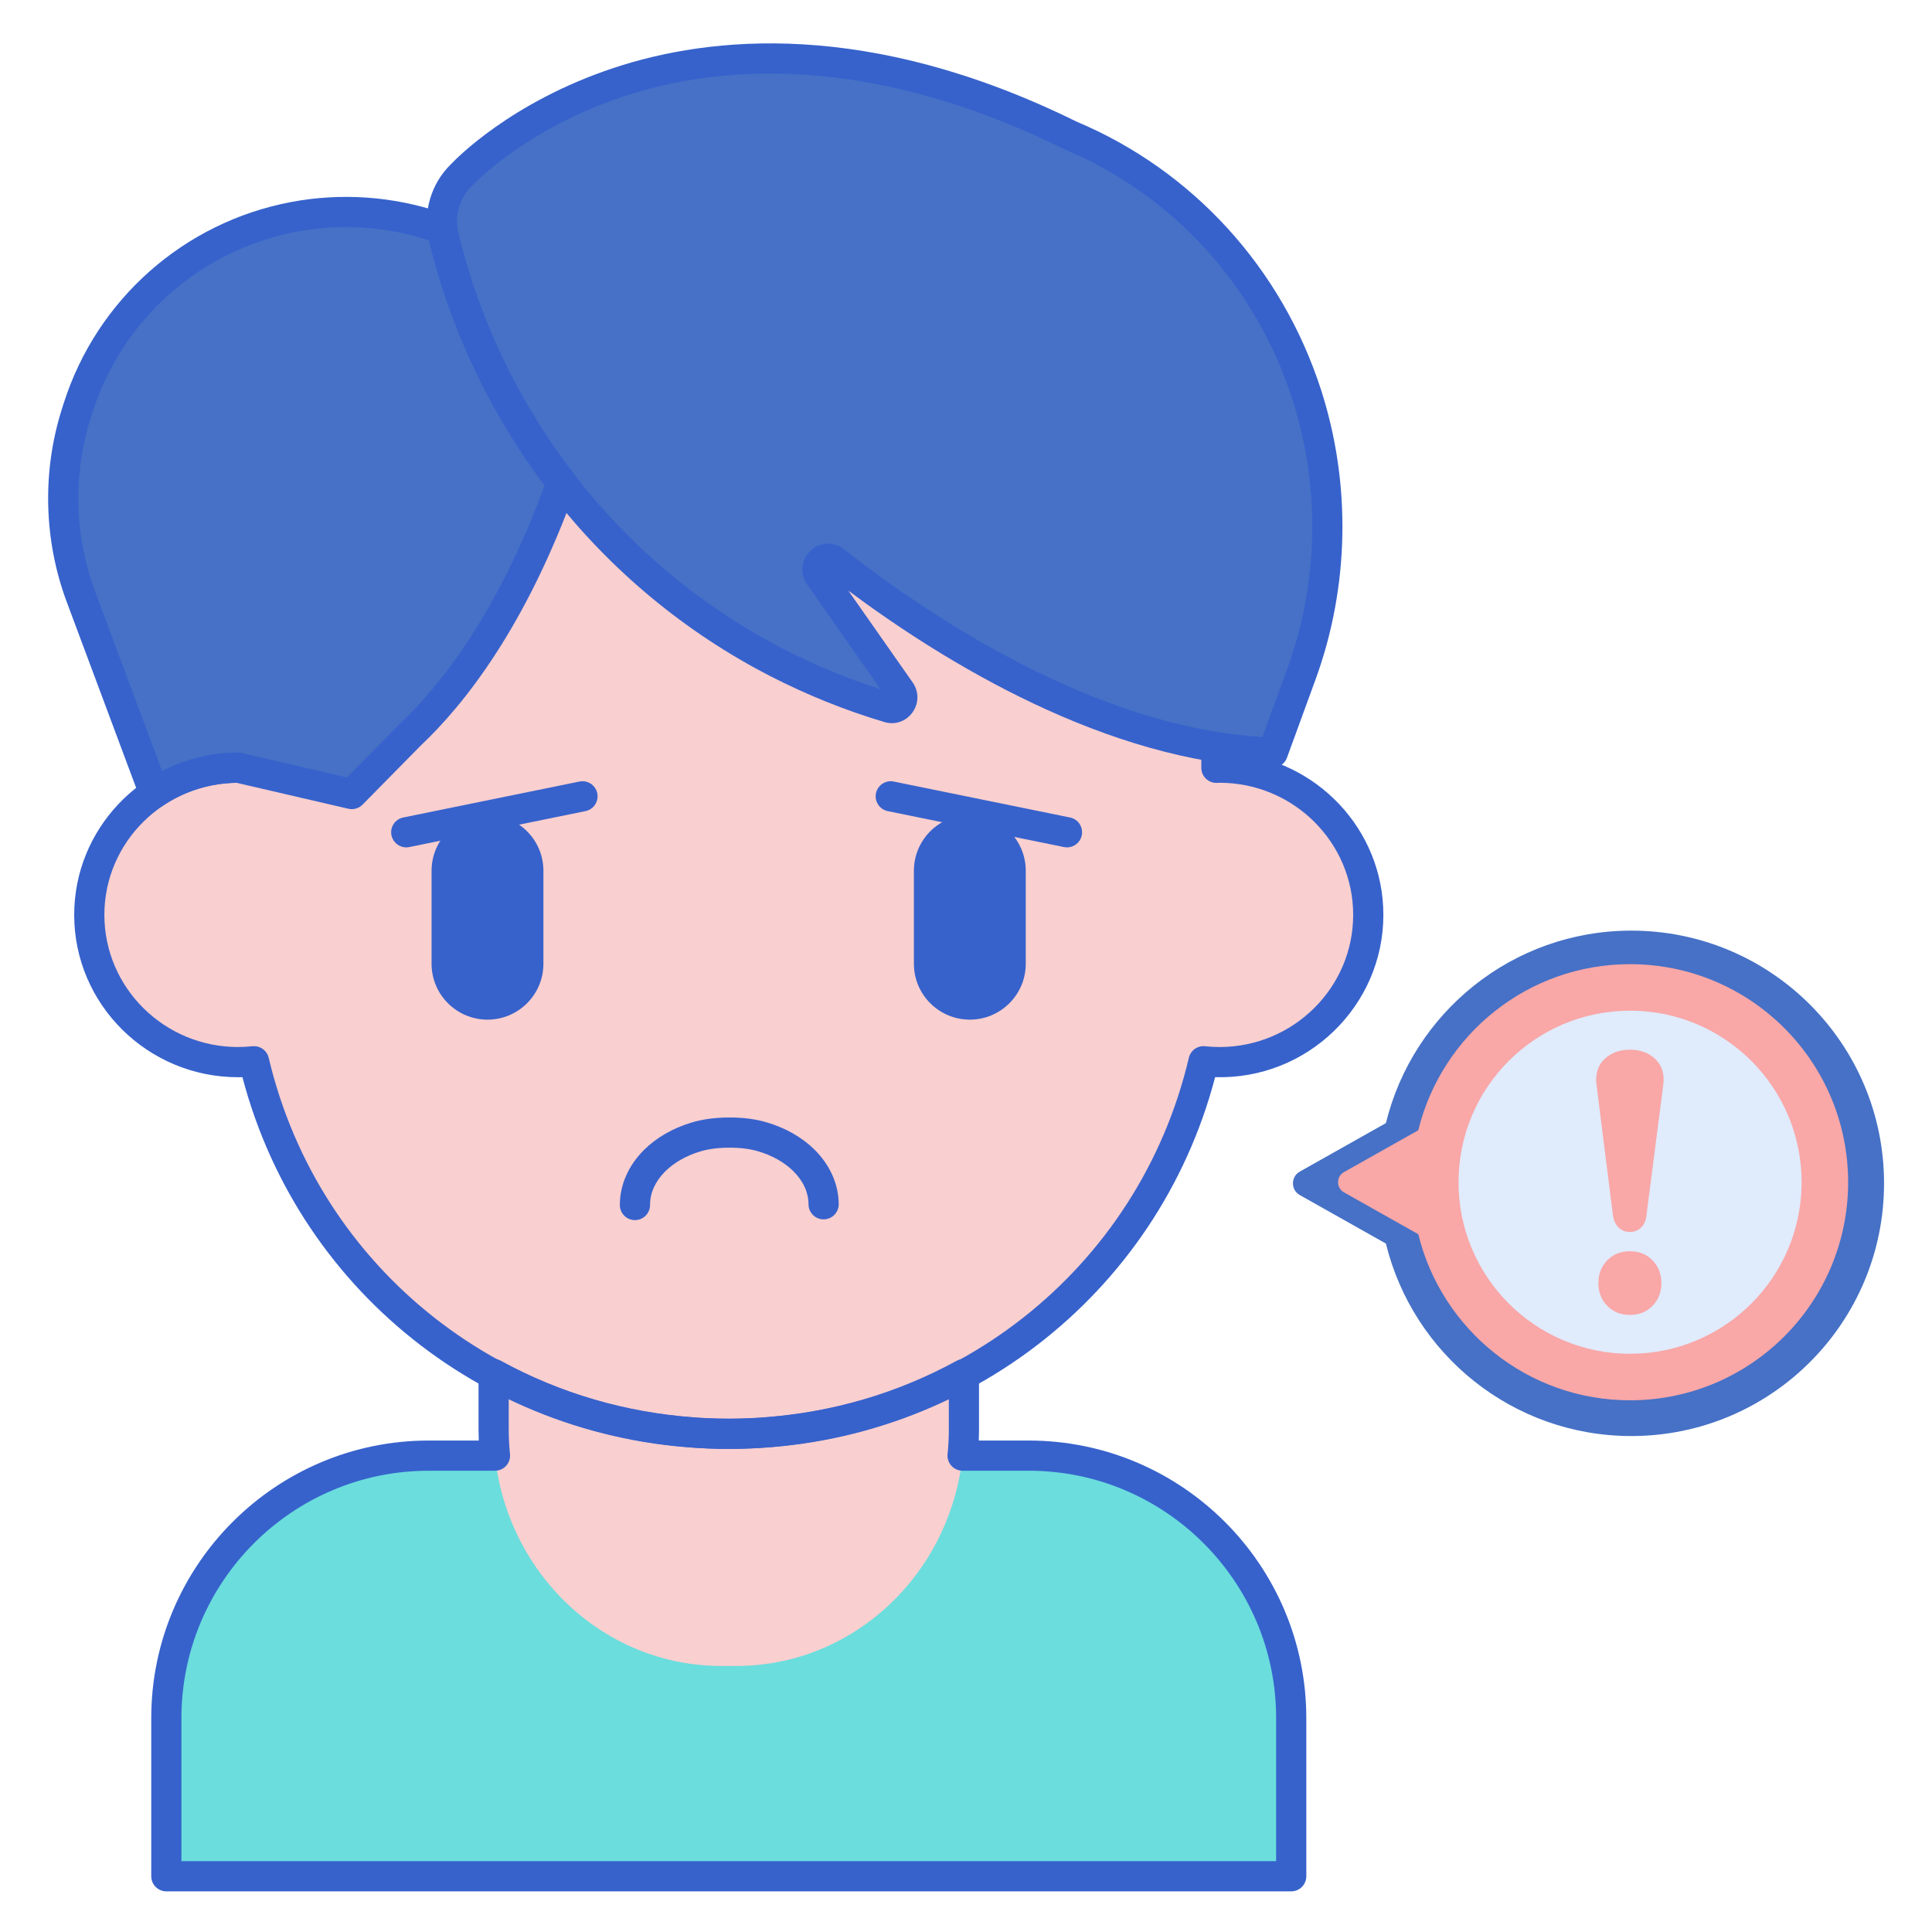
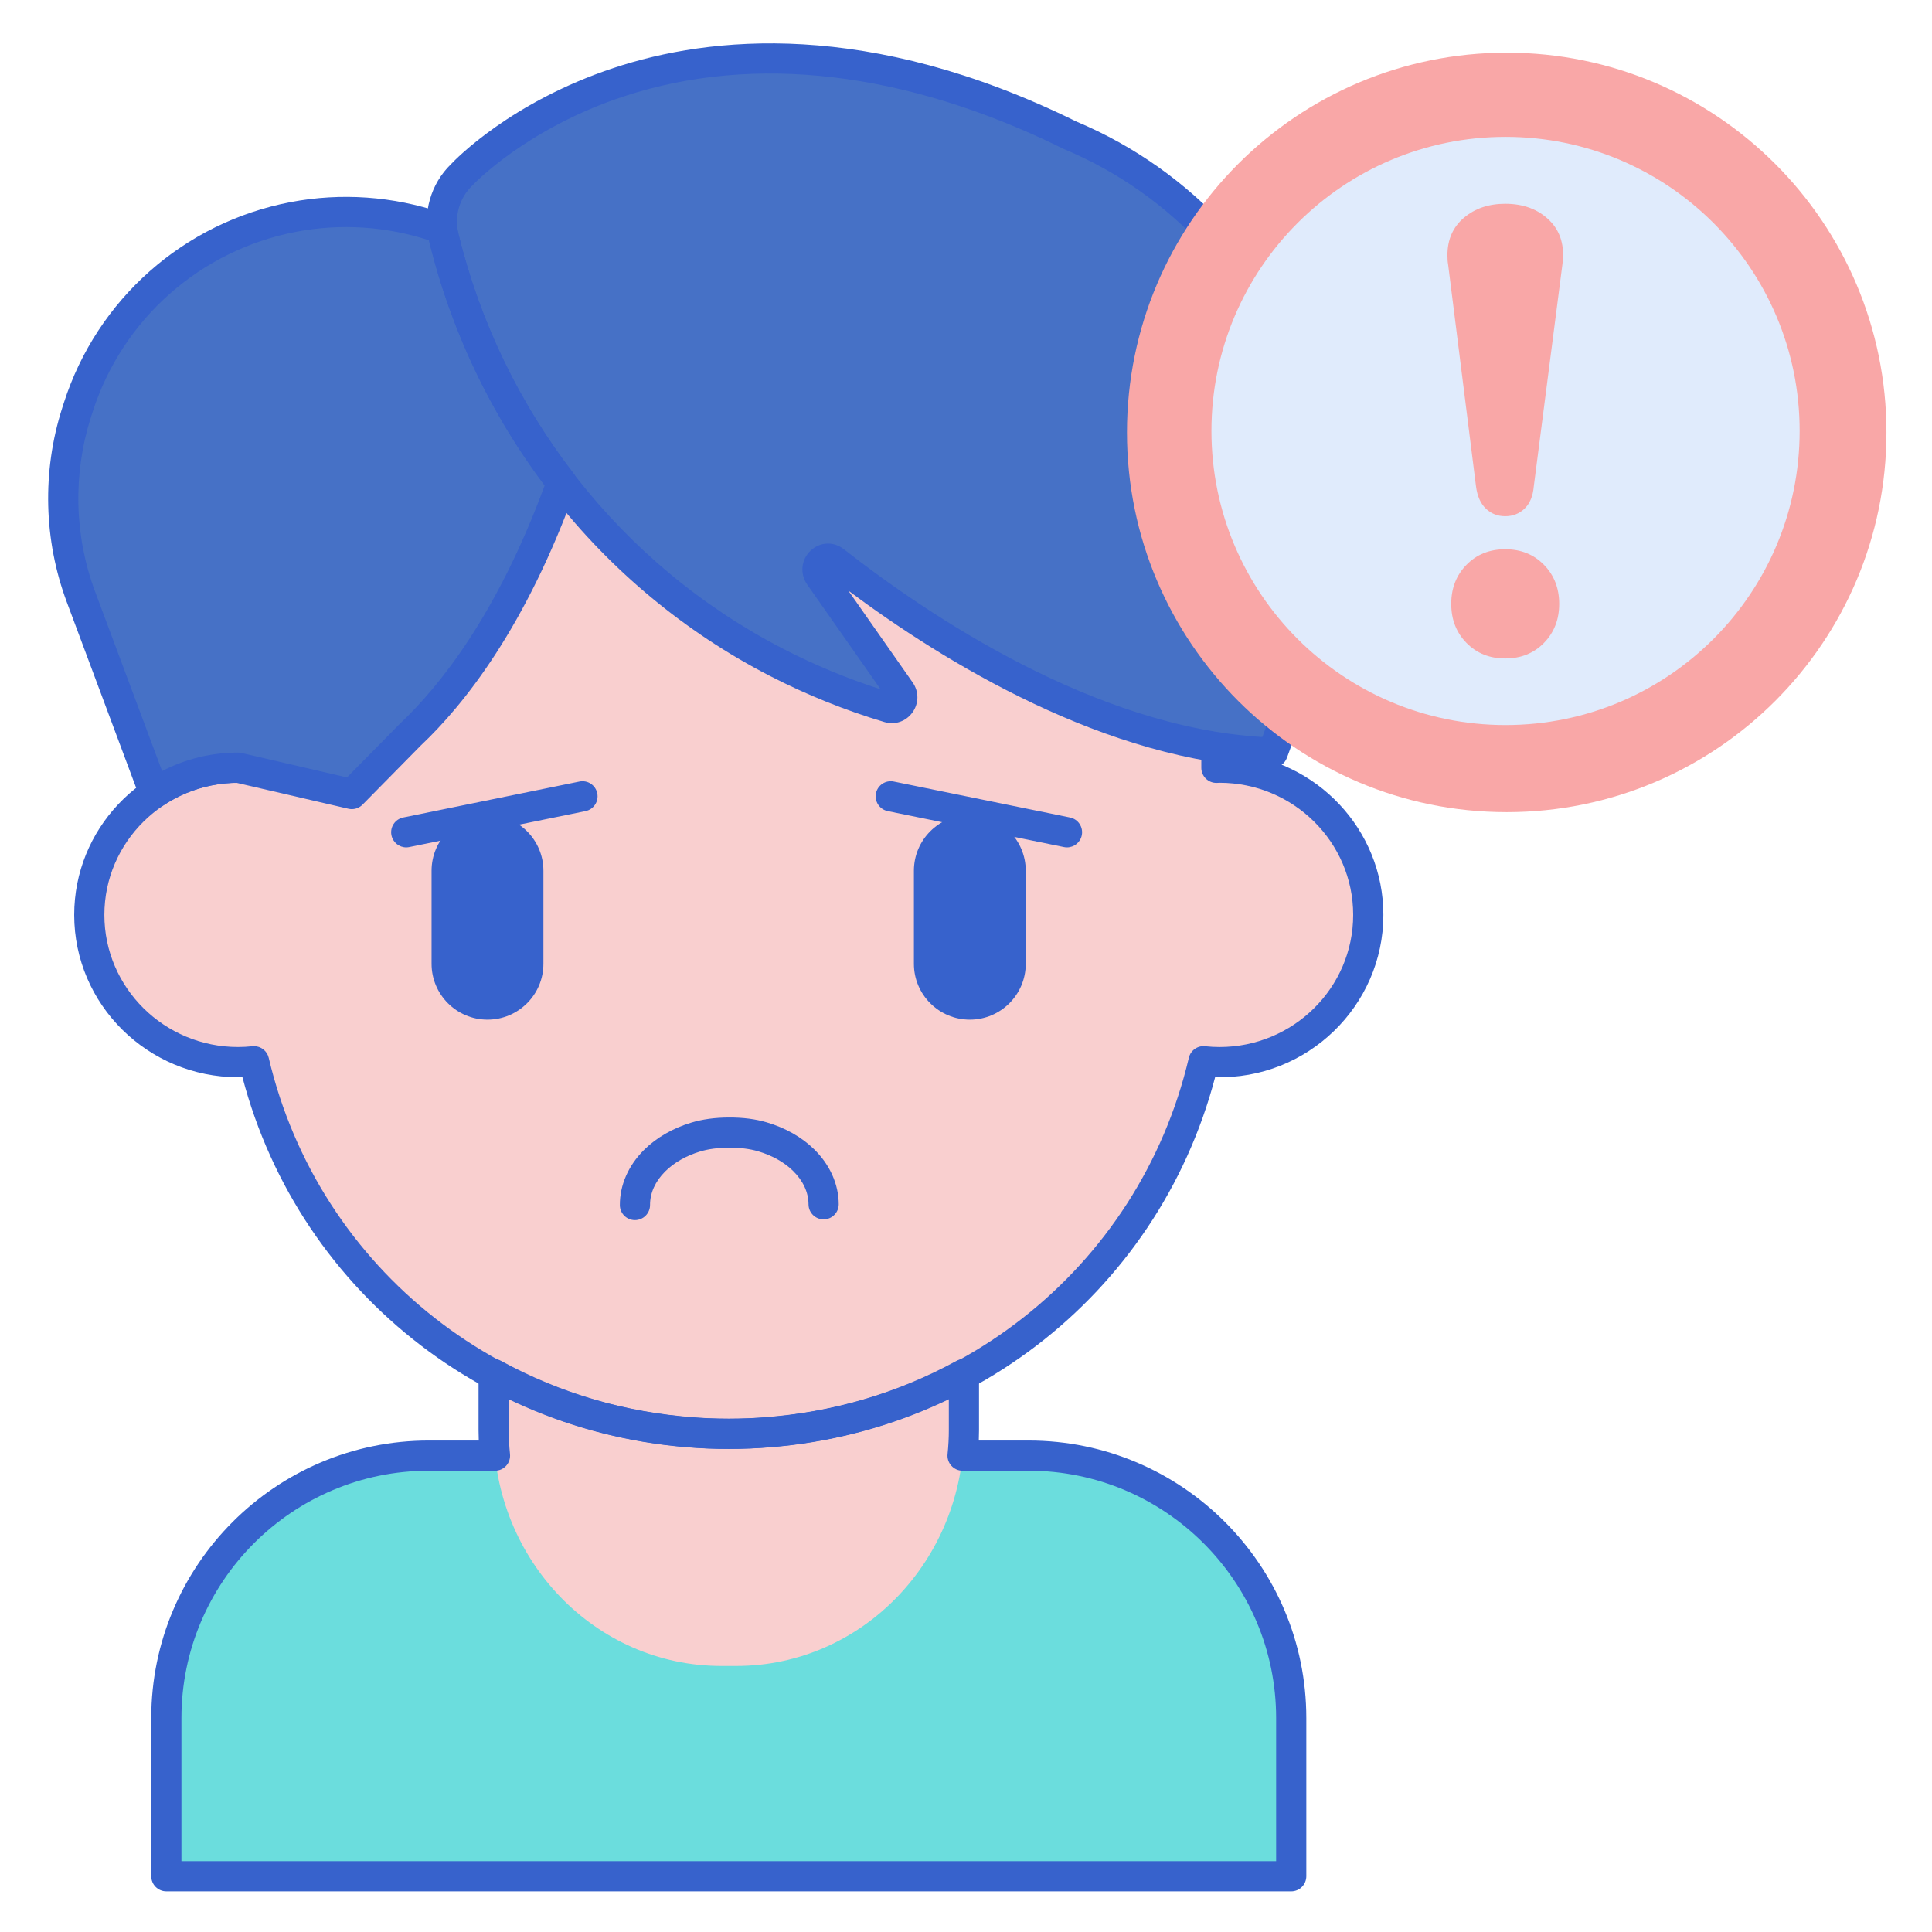
- <svg xmlns="http://www.w3.org/2000/svg" version="1.1" width="512" viewBox="0 0 256 256" height="512" enable-background="new 0 0 256 256" id="Layer_1">
+ <svg xmlns="http://www.w3.org/2000/svg" id="Layer_1" enable-background="new 0 0 256 256" height="512" viewBox="0 0 256 256" width="512" version="1.1">
  <defs id="defs49" />
-   <path id="path2-5-2" fill="#6bdddd" d="m 216.161,123.313 c -15.742,0 -28.939,10.865 -32.52,25.503 l -11.41,6.426 c -1.213,0.683 -1.213,2.429 0,3.112 l 11.41,6.426 c 3.581,14.638 16.778,25.503 32.52,25.503 18.493,0 33.485,-14.992 33.485,-33.485 0,-18.493 -14.992,-33.485 -33.485,-33.485 z" style="fill:#4671c6;fill-opacity:1;stroke-width:0.595" />
-   <g transform="translate(8.979126,-2.300808)" id="g933">
-     <path d="m 162.115,250.915 h -149.053 v -20.956 c 0,-19.208 15.571,-34.779 34.779,-34.779 h 79.495 c 19.208,0 34.779,15.571 34.779,34.779 z" fill="#6bdddd" id="path2" />
-     <path d="m 152.612,104.022 c -0.138,0 -0.271,0.018 -0.408,0.02 v -6.042 c 0,-35.316 -28.929,-63.945 -64.615,-63.945 -35.686,0 -64.615,28.629 -64.615,63.945 v 6.042 c -0.137,-0.003 -0.271,-0.02 -0.408,-0.02 -10.887,0 -19.713,8.734 -19.713,19.509 0,10.774 8.826,19.509 19.713,19.509 0.715,0 1.42,-0.042 2.115,-0.116 6.668,28.289 32.292,49.369 62.908,49.369 30.616,0 56.24,-21.08 62.908,-49.369 0.695,0.073 1.4,0.116 2.115,0.116 10.887,0 19.713,-8.734 19.713,-19.509 -0.001,-10.775 -8.826,-19.509 -19.713,-19.509 z" fill="#f9cfcf" id="path4" />
-     <path d="m 100.162,163.875 c -1.104,0.004 -2.004,-0.888 -2.008,-1.992 -0.006,-1.589 -0.713,-3.121 -2.047,-4.43 -1.175,-1.154 -2.775,-2.052 -4.626,-2.598 -1.115,-0.329 -2.377,-0.486 -3.856,-0.48 -1.48,0.006 -2.74,0.173 -3.852,0.51 -1.848,0.56 -3.44,1.472 -4.608,2.634 -1.322,1.319 -2.017,2.857 -2.01,4.446 0.004,1.104 -0.888,2.004 -1.992,2.008 -1.104,0.004 -2.004,-0.888 -2.008,-1.992 -0.01,-2.642 1.121,-5.232 3.185,-7.293 1.63,-1.627 3.799,-2.882 6.273,-3.631 1.488,-0.451 3.123,-0.674 4.997,-0.682 1.873,-0.007 3.51,0.203 5.003,0.643 2.479,0.729 4.657,1.967 6.299,3.58 2.081,2.044 3.233,4.625 3.244,7.267 0.002,1.104 -0.89,2.004 -1.994,2.008 z" fill="#3762cc" id="path6" />
-     <path d="m 55.617,137.409 c -4.086,0 -7.411,-3.319 -7.411,-7.399 v -12.333 c 0,-4.08 3.324,-7.4 7.411,-7.4 4.085,0 7.409,3.32 7.409,7.4 v 12.333 c 0.001,4.08 -3.323,7.399 -7.409,7.399 z" fill="#3762cc" id="path8" />
-     <path d="m 119.529,137.409 c -4.086,0 -7.411,-3.319 -7.411,-7.399 v -12.333 c 0,-4.08 3.324,-7.4 7.411,-7.4 4.085,0 7.409,3.32 7.409,7.4 v 12.333 c 0.001,4.08 -3.323,7.399 -7.409,7.399 z" fill="#3762cc" id="path10" />
-     <path d="m 92.364,192.099 c -0.261,0.02 -0.521,0.042 -0.783,0.06 -0.405,0.025 -0.811,0.046 -1.219,0.063 -0.92,0.041 -1.844,0.07 -2.774,0.07 -0.931,0 -1.855,-0.029 -2.775,-0.07 -0.408,-0.017 -0.814,-0.039 -1.219,-0.063 -0.261,-0.017 -0.52,-0.039 -0.78,-0.059 -9.516,-0.689 -18.461,-3.402 -26.384,-7.733 v 7.425 c 0,17.262 13.501,31.256 30.156,31.256 h 2.005 c 16.655,0 30.156,-13.994 30.156,-31.256 v -7.425 c -7.923,4.33 -16.868,7.043 -26.383,7.732 z" fill="#f9cfcf" id="path12" />
-     <path d="m 162.115,252.915 h -149.053 c -1.104,0 -2,-0.896 -2,-2 v -20.957 c 0,-20.28 16.499,-36.779 36.779,-36.779 h 6.619 c -0.02,-0.467 -0.029,-0.931 -0.029,-1.389 v -7.424 c 0,-0.706 0.373,-1.36 0.98,-1.72 0.607,-0.361 1.361,-0.373 1.979,-0.035 7.894,4.314 16.497,6.835 25.57,7.493 l 0.766,0.059 c 0.383,0.023 0.777,0.044 1.173,0.061 1.793,0.08 3.592,0.08 5.375,0 0.401,-0.017 0.795,-0.038 1.188,-0.062 l 0.745,-0.057 c 9.085,-0.658 17.687,-3.18 25.581,-7.494 0.619,-0.338 1.372,-0.326 1.979,0.035 0.607,0.361 0.979,1.014 0.979,1.72 v 7.425 c 0,0.458 -0.01,0.922 -0.029,1.389 h 6.618 c 20.28,0 36.779,16.499 36.779,36.779 v 20.956 c 0.001,1.104 -0.895,2 -1.999,2 z m -147.053,-4 h 145.053 v -18.957 c 0,-18.074 -14.705,-32.779 -32.779,-32.779 h -8.769 c -0.566,0 -1.106,-0.24 -1.485,-0.661 -0.38,-0.421 -0.563,-0.983 -0.504,-1.546 0.112,-1.074 0.169,-2.145 0.169,-3.181 v -4.146 c -7.575,3.665 -15.712,5.832 -24.238,6.449 l -0.797,0.061 c -0.427,0.026 -0.846,0.048 -1.265,0.065 -1.889,0.086 -3.822,0.086 -5.724,0 -0.413,-0.018 -0.832,-0.04 -1.25,-0.064 l -0.816,-0.063 c -8.516,-0.617 -16.652,-2.783 -24.227,-6.448 v 4.146 c 0,1.035 0.057,2.106 0.168,3.182 0.059,0.563 -0.125,1.125 -0.504,1.546 -0.379,0.42 -0.919,0.661 -1.485,0.661 h -8.769 c -18.075,0 -32.779,14.705 -32.779,32.779 v 18.956 z" fill="#3762cc" id="path14" />
-     <path d="m 87.588,194.292 c -30.546,0 -56.805,-20.17 -64.444,-49.262 -0.195,0.005 -0.388,0.008 -0.579,0.008 -11.973,0 -21.713,-9.648 -21.713,-21.508 0,-11.33 8.889,-20.642 20.122,-21.452 v -4.078 c 0,-36.362 29.883,-65.945 66.615,-65.945 36.732,0 66.614,29.583 66.614,65.945 v 4.078 c 11.232,0.81 20.122,10.122 20.122,21.452 0,12.05 -10.076,21.858 -22.292,21.5 -7.64,29.092 -33.898,49.262 -64.445,49.262 z m -62.906,-53.369 c 0.917,0 1.73,0.63 1.945,1.541 6.638,28.161 31.706,47.828 60.961,47.828 29.256,0 54.324,-19.667 60.962,-47.828 0.23,-0.981 1.155,-1.643 2.157,-1.53 0.663,0.07 1.286,0.104 1.904,0.104 9.767,0 17.713,-7.854 17.713,-17.508 0,-9.653 -7.943,-17.506 -17.707,-17.509 -0.182,0.012 -0.28,0.019 -0.38,0.02 -0.544,0.007 -1.055,-0.197 -1.437,-0.573 -0.383,-0.376 -0.599,-0.89 -0.599,-1.427 v -6.042 c 0,-34.157 -28.089,-61.945 -62.614,-61.945 -34.526,0 -62.615,27.788 -62.615,61.945 v 6.042 c 0,0.537 -0.216,1.051 -0.599,1.427 -0.382,0.376 -0.872,0.608 -1.437,0.573 -0.1,-0.001 -0.198,-0.008 -0.296,-0.015 -0.003,0 -0.007,0 -0.01,0 -9.839,0 -17.78,7.852 -17.78,17.503 0,9.654 7.946,17.508 17.713,17.508 0.618,0 1.24,-0.034 1.904,-0.104 0.074,-0.007 0.144,-0.01 0.215,-0.01 z" fill="#3762cc" id="path16" />
-     <path d="m 1.745,81.386 c -2.924,-7.829 -3.132,-16.414 -0.59,-24.376 l 0.218,-0.684 c 4.158,-13.024 15.113,-22.727 28.544,-25.282 6.34,-1.206 12.884,-0.745 18.992,1.337 l 0.713,0.243 c 0.041,0.37 0.103,0.742 0.194,1.111 2.933,11.989 8.317,23.038 15.632,32.533 -6.349,17.689 -14.117,27.773 -20.039,33.357 v 0.002 l -7.773,7.889 -15.072,-3.494 c -4.118,0 -7.939,1.253 -11.101,3.39 z" fill="#4671c6" id="path18" />
-     <path d="m 164.162,54.574 c -5.07,-15.73 -16.649,-28.23 -31.454,-34.392 l 0.001,-0.008 c -52.045,-25.619 -80.51,5.289 -80.51,5.289 -2.142,2.062 -3.136,5.197 -2.384,8.273 5.975,24.423 22.073,44.985 44.102,56.333 l 0.031,0.016 c 4.756,2.45 9.721,4.45 14.835,5.976 1.272,0.38 2.297,-1.093 1.527,-2.192 l -10.701,-15.271 c -0.933,-1.331 0.706,-2.956 1.978,-1.959 11.833,9.266 34.824,24.616 58.08,25.387 l 3.787,-10.371 c 4.354,-11.921 4.603,-24.997 0.708,-37.081 z" fill="#4671c6" id="path20" />
-     <path d="m 37.637,109.516 c -0.15,0 -0.302,-0.017 -0.452,-0.052 l -14.843,-3.441 c -3.5,0.042 -6.869,1.094 -9.758,3.046 -0.508,0.343 -1.146,0.435 -1.729,0.248 -0.584,-0.187 -1.05,-0.631 -1.264,-1.205 L -0.128,82.085 c -3.067,-8.212 -3.288,-17.333 -0.622,-25.684 l 0.219,-0.685 c 4.385,-13.735 15.909,-23.943 30.075,-26.637 6.667,-1.268 13.585,-0.781 20.011,1.409 l 0.713,0.243 c 0.734,0.25 1.257,0.902 1.343,1.673 0.033,0.301 0.083,0.589 0.149,0.858 2.845,11.63 7.984,22.325 15.274,31.786 0.416,0.54 0.528,1.255 0.298,1.896 -6.619,18.441 -14.828,28.742 -20.549,34.136 l -7.72,7.839 c -0.382,0.387 -0.897,0.597 -1.426,0.597 z m -15.072,-7.495 c 0.152,0 0.304,0.018 0.452,0.052 l 13.98,3.242 6.987,-7.092 c 5.351,-5.047 12.931,-14.559 19.211,-31.612 -7.279,-9.688 -12.431,-20.582 -15.323,-32.4 -0.006,-0.024 -0.012,-0.049 -0.018,-0.073 -5.654,-1.852 -11.718,-2.242 -17.565,-1.129 -12.722,2.42 -23.072,11.587 -27.01,23.925 l -0.219,0.685 c -2.394,7.499 -2.195,15.691 0.559,23.067 L 12.501,104.471 c 3.094,-1.609 6.528,-2.45 10.064,-2.45 z" fill="#3762cc" id="path22" />
-     <path d="m 159.668,104.026 c -0.021,0 -0.044,0 -0.066,-0.001 -21.966,-0.728 -43.603,-14.088 -56.174,-23.463 l 8.521,12.159 c 0.854,1.218 0.843,2.784 -0.027,3.989 -0.856,1.188 -2.314,1.684 -3.709,1.268 -5.218,-1.557 -10.325,-3.614 -15.179,-6.115 -22.593,-11.638 -39.042,-32.646 -45.16,-57.652 -0.895,-3.657 0.216,-7.54 2.899,-10.15 0.688,-0.731 7.984,-8.247 21.535,-12.748 12.783,-4.247 33.793,-6.467 61.285,7.066 0.018,0.008 0.034,0.017 0.051,0.026 15.41,6.472 27.223,19.422 32.423,35.555 4.016,12.458 3.755,26.089 -0.732,38.38 l -3.787,10.371 c -0.291,0.792 -1.043,1.315 -1.88,1.315 z m -58.936,-29.7 c 0.727,0 1.458,0.245 2.089,0.738 11.25,8.809 33.216,23.569 55.472,24.896 l 3.283,-8.991 c 4.184,-11.459 4.427,-24.166 0.684,-35.782 -4.859,-15.076 -15.91,-27.162 -30.319,-33.16 -0.095,-0.039 -0.185,-0.085 -0.271,-0.137 -20.655,-10.129 -40.669,-12.499 -57.891,-6.851 -13.048,4.279 -20.041,11.706 -20.11,11.781 -0.026,0.028 -0.055,0.058 -0.082,0.084 -1.689,1.625 -2.389,4.061 -1.828,6.356 5.842,23.88 21.542,43.938 43.076,55.031 4.146,2.136 8.461,3.925 12.868,5.341 l -9.731,-13.886 c -0.988,-1.41 -0.8,-3.292 0.448,-4.475 0.661,-0.627 1.484,-0.945 2.312,-0.945 z" fill="#3762cc" id="path24" />
-     <g transform="matrix(0.5136958,0,0,0.5136958,65.91043,123.0905)" id="g987">
-       <path id="path2-9" fill="#f9a7a7" d="m 274.682,13.562 c -26.444,0 -48.614,18.252 -54.629,42.842 l -19.167,10.794 c -2.037,1.147 -2.037,4.081 0,5.228 l 19.167,10.794 c 6.015,24.59 28.185,42.842 54.629,42.842 31.066,0 56.25,-25.184 56.25,-56.25 0,-31.066 -25.184,-56.25 -56.25,-56.25 z" style="stroke-width:1" />
-       <circle r="44.25" id="circle16-1" fill="#e0ebfc" cy="69.812" cx="274.682" style="stroke-width:1" />
-       <g id="g20" transform="translate(105.6667,-64.43833)">
-         <path id="path18-2" fill="#f9a7a7" d="m 166.051,145.931 c -0.797,-0.765 -1.29,-1.878 -1.48,-3.344 l -4.204,-33.442 c -0.064,-0.318 -0.096,-0.765 -0.096,-1.338 0,-2.356 0.827,-4.235 2.484,-5.637 1.655,-1.4 3.727,-2.102 6.211,-2.102 2.737,0 4.951,0.829 6.641,2.484 1.687,1.657 2.341,3.886 1.958,6.688 l -4.3,33.347 c -0.128,1.466 -0.589,2.58 -1.385,3.344 -0.798,0.764 -1.768,1.146 -2.914,1.146 -1.147,0.001 -2.119,-0.381 -2.915,-1.146 z m -2.914,20.209 c -1.528,-1.56 -2.293,-3.519 -2.293,-5.876 0,-2.356 0.765,-4.314 2.293,-5.876 1.529,-1.561 3.472,-2.341 5.829,-2.341 2.355,0 4.299,0.781 5.828,2.341 1.528,1.562 2.293,3.52 2.293,5.876 0,2.357 -0.765,4.316 -2.293,5.876 -1.529,1.562 -3.473,2.341 -5.828,2.341 -2.357,0 -4.299,-0.78 -5.829,-2.341 z" />
+   <g id="g933" transform="translate(8.979126,-2.300808)">
+     <path id="path2" fill="#6bdddd" d="m 162.115,250.915 h -149.053 v -20.956 c 0,-19.208 15.571,-34.779 34.779,-34.779 h 79.495 c 19.208,0 34.779,15.571 34.779,34.779 z" />
+     <path id="path4" fill="#f9cfcf" d="m 152.612,104.022 c -0.138,0 -0.271,0.018 -0.408,0.02 v -6.042 c 0,-35.316 -28.929,-63.945 -64.615,-63.945 -35.686,0 -64.615,28.629 -64.615,63.945 v 6.042 c -0.137,-0.003 -0.271,-0.02 -0.408,-0.02 -10.887,0 -19.713,8.734 -19.713,19.509 0,10.774 8.826,19.509 19.713,19.509 0.715,0 1.42,-0.042 2.115,-0.116 6.668,28.289 32.292,49.369 62.908,49.369 30.616,0 56.24,-21.08 62.908,-49.369 0.695,0.073 1.4,0.116 2.115,0.116 10.887,0 19.713,-8.734 19.713,-19.509 -0.001,-10.775 -8.826,-19.509 -19.713,-19.509 z" />
+     <path id="path6" fill="#3762cc" d="m 100.162,163.875 c -1.104,0.004 -2.004,-0.888 -2.008,-1.992 -0.006,-1.589 -0.713,-3.121 -2.047,-4.43 -1.175,-1.154 -2.775,-2.052 -4.626,-2.598 -1.115,-0.329 -2.377,-0.486 -3.856,-0.48 -1.48,0.006 -2.74,0.173 -3.852,0.51 -1.848,0.56 -3.44,1.472 -4.608,2.634 -1.322,1.319 -2.017,2.857 -2.01,4.446 0.004,1.104 -0.888,2.004 -1.992,2.008 -1.104,0.004 -2.004,-0.888 -2.008,-1.992 -0.01,-2.642 1.121,-5.232 3.185,-7.293 1.63,-1.627 3.799,-2.882 6.273,-3.631 1.488,-0.451 3.123,-0.674 4.997,-0.682 1.873,-0.007 3.51,0.203 5.003,0.643 2.479,0.729 4.657,1.967 6.299,3.58 2.081,2.044 3.233,4.625 3.244,7.267 0.002,1.104 -0.89,2.004 -1.994,2.008 z" />
+     <path id="path8" fill="#3762cc" d="m 55.617,137.409 c -4.086,0 -7.411,-3.319 -7.411,-7.399 v -12.333 c 0,-4.08 3.324,-7.4 7.411,-7.4 4.085,0 7.409,3.32 7.409,7.4 v 12.333 c 0.001,4.08 -3.323,7.399 -7.409,7.399 z" />
+     <path id="path10" fill="#3762cc" d="m 119.529,137.409 c -4.086,0 -7.411,-3.319 -7.411,-7.399 v -12.333 c 0,-4.08 3.324,-7.4 7.411,-7.4 4.085,0 7.409,3.32 7.409,7.4 v 12.333 c 0.001,4.08 -3.323,7.399 -7.409,7.399 z" />
+     <path id="path12" fill="#f9cfcf" d="m 92.364,192.099 c -0.261,0.02 -0.521,0.042 -0.783,0.06 -0.405,0.025 -0.811,0.046 -1.219,0.063 -0.92,0.041 -1.844,0.07 -2.774,0.07 -0.931,0 -1.855,-0.029 -2.775,-0.07 -0.408,-0.017 -0.814,-0.039 -1.219,-0.063 -0.261,-0.017 -0.52,-0.039 -0.78,-0.059 -9.516,-0.689 -18.461,-3.402 -26.384,-7.733 v 7.425 c 0,17.262 13.501,31.256 30.156,31.256 h 2.005 c 16.655,0 30.156,-13.994 30.156,-31.256 v -7.425 c -7.923,4.33 -16.868,7.043 -26.383,7.732 z" />
+     <path id="path14" fill="#3762cc" d="m 162.115,252.915 h -149.053 c -1.104,0 -2,-0.896 -2,-2 v -20.957 c 0,-20.28 16.499,-36.779 36.779,-36.779 h 6.619 c -0.02,-0.467 -0.029,-0.931 -0.029,-1.389 v -7.424 c 0,-0.706 0.373,-1.36 0.98,-1.72 0.607,-0.361 1.361,-0.373 1.979,-0.035 7.894,4.314 16.497,6.835 25.57,7.493 l 0.766,0.059 c 0.383,0.023 0.777,0.044 1.173,0.061 1.793,0.08 3.592,0.08 5.375,0 0.401,-0.017 0.795,-0.038 1.188,-0.062 l 0.745,-0.057 c 9.085,-0.658 17.687,-3.18 25.581,-7.494 0.619,-0.338 1.372,-0.326 1.979,0.035 0.607,0.361 0.979,1.014 0.979,1.72 v 7.425 c 0,0.458 -0.01,0.922 -0.029,1.389 h 6.618 c 20.28,0 36.779,16.499 36.779,36.779 v 20.956 c 0.001,1.104 -0.895,2 -1.999,2 z m -147.053,-4 h 145.053 v -18.957 c 0,-18.074 -14.705,-32.779 -32.779,-32.779 h -8.769 c -0.566,0 -1.106,-0.24 -1.485,-0.661 -0.38,-0.421 -0.563,-0.983 -0.504,-1.546 0.112,-1.074 0.169,-2.145 0.169,-3.181 v -4.146 c -7.575,3.665 -15.712,5.832 -24.238,6.449 l -0.797,0.061 c -0.427,0.026 -0.846,0.048 -1.265,0.065 -1.889,0.086 -3.822,0.086 -5.724,0 -0.413,-0.018 -0.832,-0.04 -1.25,-0.064 l -0.816,-0.063 c -8.516,-0.617 -16.652,-2.783 -24.227,-6.448 v 4.146 c 0,1.035 0.057,2.106 0.168,3.182 0.059,0.563 -0.125,1.125 -0.504,1.546 -0.379,0.42 -0.919,0.661 -1.485,0.661 h -8.769 c -18.075,0 -32.779,14.705 -32.779,32.779 v 18.956 z" />
+     <path id="path16" fill="#3762cc" d="m 87.588,194.292 c -30.546,0 -56.805,-20.17 -64.444,-49.262 -0.195,0.005 -0.388,0.008 -0.579,0.008 -11.973,0 -21.713,-9.648 -21.713,-21.508 0,-11.33 8.889,-20.642 20.122,-21.452 v -4.078 c 0,-36.362 29.883,-65.945 66.615,-65.945 36.732,0 66.614,29.583 66.614,65.945 v 4.078 c 11.232,0.81 20.122,10.122 20.122,21.452 0,12.05 -10.076,21.858 -22.292,21.5 -7.64,29.092 -33.898,49.262 -64.445,49.262 z m -62.906,-53.369 c 0.917,0 1.73,0.63 1.945,1.541 6.638,28.161 31.706,47.828 60.961,47.828 29.256,0 54.324,-19.667 60.962,-47.828 0.23,-0.981 1.155,-1.643 2.157,-1.53 0.663,0.07 1.286,0.104 1.904,0.104 9.767,0 17.713,-7.854 17.713,-17.508 0,-9.653 -7.943,-17.506 -17.707,-17.509 -0.182,0.012 -0.28,0.019 -0.38,0.02 -0.544,0.007 -1.055,-0.197 -1.437,-0.573 -0.383,-0.376 -0.599,-0.89 -0.599,-1.427 v -6.042 c 0,-34.157 -28.089,-61.945 -62.614,-61.945 -34.526,0 -62.615,27.788 -62.615,61.945 v 6.042 c 0,0.537 -0.216,1.051 -0.599,1.427 -0.382,0.376 -0.872,0.608 -1.437,0.573 -0.1,-0.001 -0.198,-0.008 -0.296,-0.015 -0.003,0 -0.007,0 -0.01,0 -9.839,0 -17.78,7.852 -17.78,17.503 0,9.654 7.946,17.508 17.713,17.508 0.618,0 1.24,-0.034 1.904,-0.104 0.074,-0.007 0.144,-0.01 0.215,-0.01 z" />
+     <path id="path18" fill="#4671c6" d="m 1.745,81.386 c -2.924,-7.829 -3.132,-16.414 -0.59,-24.376 l 0.218,-0.684 c 4.158,-13.024 15.113,-22.727 28.544,-25.282 6.34,-1.206 12.884,-0.745 18.992,1.337 l 0.713,0.243 c 0.041,0.37 0.103,0.742 0.194,1.111 2.933,11.989 8.317,23.038 15.632,32.533 -6.349,17.689 -14.117,27.773 -20.039,33.357 v 0.002 l -7.773,7.889 -15.072,-3.494 c -4.118,0 -7.939,1.253 -11.101,3.39 z" />
+     <path id="path20" fill="#4671c6" d="m 164.162,54.574 c -5.07,-15.73 -16.649,-28.23 -31.454,-34.392 l 0.001,-0.008 c -52.045,-25.619 -80.51,5.289 -80.51,5.289 -2.142,2.062 -3.136,5.197 -2.384,8.273 5.975,24.423 22.073,44.985 44.102,56.333 l 0.031,0.016 c 4.756,2.45 9.721,4.45 14.835,5.976 1.272,0.38 2.297,-1.093 1.527,-2.192 l -10.701,-15.271 c -0.933,-1.331 0.706,-2.956 1.978,-1.959 11.833,9.266 34.824,24.616 58.08,25.387 l 3.787,-10.371 c 4.354,-11.921 4.603,-24.997 0.708,-37.081 z" />
+     <path id="path22" fill="#3762cc" d="m 37.637,109.516 c -0.15,0 -0.302,-0.017 -0.452,-0.052 l -14.843,-3.441 c -3.5,0.042 -6.869,1.094 -9.758,3.046 -0.508,0.343 -1.146,0.435 -1.729,0.248 -0.584,-0.187 -1.05,-0.631 -1.264,-1.205 L -0.128,82.085 c -3.067,-8.212 -3.288,-17.333 -0.622,-25.684 l 0.219,-0.685 c 4.385,-13.735 15.909,-23.943 30.075,-26.637 6.667,-1.268 13.585,-0.781 20.011,1.409 l 0.713,0.243 c 0.734,0.25 1.257,0.902 1.343,1.673 0.033,0.301 0.083,0.589 0.149,0.858 2.845,11.63 7.984,22.325 15.274,31.786 0.416,0.54 0.528,1.255 0.298,1.896 -6.619,18.441 -14.828,28.742 -20.549,34.136 l -7.72,7.839 c -0.382,0.387 -0.897,0.597 -1.426,0.597 z m -15.072,-7.495 c 0.152,0 0.304,0.018 0.452,0.052 l 13.98,3.242 6.987,-7.092 c 5.351,-5.047 12.931,-14.559 19.211,-31.612 -7.279,-9.688 -12.431,-20.582 -15.323,-32.4 -0.006,-0.024 -0.012,-0.049 -0.018,-0.073 -5.654,-1.852 -11.718,-2.242 -17.565,-1.129 -12.722,2.42 -23.072,11.587 -27.01,23.925 l -0.219,0.685 c -2.394,7.499 -2.195,15.691 0.559,23.067 L 12.501,104.471 c 3.094,-1.609 6.528,-2.45 10.064,-2.45 z" />
+     <path id="path24" fill="#3762cc" d="m 159.668,104.026 c -0.021,0 -0.044,0 -0.066,-0.001 -21.966,-0.728 -43.603,-14.088 -56.174,-23.463 l 8.521,12.159 c 0.854,1.218 0.843,2.784 -0.027,3.989 -0.856,1.188 -2.314,1.684 -3.709,1.268 -5.218,-1.557 -10.325,-3.614 -15.179,-6.115 -22.593,-11.638 -39.042,-32.646 -45.16,-57.652 -0.895,-3.657 0.216,-7.54 2.899,-10.15 0.688,-0.731 7.984,-8.247 21.535,-12.748 12.783,-4.247 33.793,-6.467 61.285,7.066 0.018,0.008 0.034,0.017 0.051,0.026 15.41,6.472 27.223,19.422 32.423,35.555 4.016,12.458 3.755,26.089 -0.732,38.38 l -3.787,10.371 c -0.291,0.792 -1.043,1.315 -1.88,1.315 z m -58.936,-29.7 c 0.727,0 1.458,0.245 2.089,0.738 11.25,8.809 33.216,23.569 55.472,24.896 l 3.283,-8.991 c 4.184,-11.459 4.427,-24.166 0.684,-35.782 -4.859,-15.076 -15.91,-27.162 -30.319,-33.16 -0.095,-0.039 -0.185,-0.085 -0.271,-0.137 -20.655,-10.129 -40.669,-12.499 -57.891,-6.851 -13.048,4.279 -20.041,11.706 -20.11,11.781 -0.026,0.028 -0.055,0.058 -0.082,0.084 -1.689,1.625 -2.389,4.061 -1.828,6.356 5.842,23.88 21.542,43.938 43.076,55.031 4.146,2.136 8.461,3.925 12.868,5.341 l -9.731,-13.886 c -0.988,-1.41 -0.8,-3.292 0.448,-4.475 0.661,-0.627 1.484,-0.945 2.312,-0.945 z" />
+     <g id="g987" transform="matrix(0.8806719,0,0,0.8806719,-30.76149,-1.742341)">
+       <circle r="57.135" cy="69.651" cx="251.432" id="path852" style="fill:#f9a7a7;fill-opacity:1;stroke:none;stroke-width:1.521" />
+       <g transform="translate(-23.42524,-0.3792731)" id="g857">
+         <circle id="circle16-1" fill="#e0ebfc" cy="69.812" cx="274.682" style="stroke-width:1" r="44.25" />
+         <g id="g20" transform="translate(105.6667,-64.43833)">
+           <path id="path18-2" fill="#f9a7a7" d="m 166.051,145.931 c -0.797,-0.765 -1.29,-1.878 -1.48,-3.344 l -4.204,-33.442 c -0.064,-0.318 -0.096,-0.765 -0.096,-1.338 0,-2.356 0.827,-4.235 2.484,-5.637 1.655,-1.4 3.727,-2.102 6.211,-2.102 2.737,0 4.951,0.829 6.641,2.484 1.687,1.657 2.341,3.886 1.958,6.688 l -4.3,33.347 c -0.128,1.466 -0.589,2.58 -1.385,3.344 -0.798,0.764 -1.768,1.146 -2.914,1.146 -1.147,0.001 -2.119,-0.381 -2.915,-1.146 z m -2.914,20.209 c -1.528,-1.56 -2.293,-3.519 -2.293,-5.876 0,-2.356 0.765,-4.314 2.293,-5.876 1.529,-1.561 3.472,-2.341 5.829,-2.341 2.355,0 4.299,0.781 5.828,2.341 1.528,1.562 2.293,3.52 2.293,5.876 0,2.357 -0.765,4.316 -2.293,5.876 -1.529,1.562 -3.473,2.341 -5.828,2.341 -2.357,0 -4.299,-0.78 -5.829,-2.341 z" />
+         </g>
      </g>
    </g>
  </g>
-   <path style="stroke-width:1" d="m 141.384,112.282 c -0.133,0 -0.267,-0.013 -0.401,-0.041 l -23.352,-4.764 c -1.083,-0.221 -1.781,-1.277 -1.561,-2.359 0.22,-1.082 1.279,-1.783 2.359,-1.56 l 23.352,4.764 c 1.083,0.221 1.781,1.277 1.561,2.359 -0.193,0.947 -1.027,1.601 -1.958,1.601 z" fill="#3762cc" id="path26" />
-   <path style="stroke-width:1" d="m 53.828,112.282 c -0.931,0 -1.764,-0.653 -1.958,-1.601 -0.221,-1.083 0.478,-2.139 1.56,-2.359 l 23.352,-4.764 c 1.083,-0.225 2.139,0.478 2.359,1.56 0.221,1.083 -0.478,2.139 -1.56,2.359 l -23.352,4.764 c -0.134,0.027 -0.268,0.041 -0.401,0.041 z" fill="#3762cc" id="path28" />
+   <path id="path26" fill="#3762cc" d="m 141.384,112.282 c -0.133,0 -0.267,-0.013 -0.401,-0.041 l -23.352,-4.764 c -1.083,-0.221 -1.781,-1.277 -1.561,-2.359 0.22,-1.082 1.279,-1.783 2.359,-1.56 l 23.352,4.764 c 1.083,0.221 1.781,1.277 1.561,2.359 -0.193,0.947 -1.027,1.601 -1.958,1.601 z" style="stroke-width:1" />
+   <path id="path28" fill="#3762cc" d="m 53.828,112.282 c -0.931,0 -1.764,-0.653 -1.958,-1.601 -0.221,-1.083 0.478,-2.139 1.56,-2.359 l 23.352,-4.764 c 1.083,-0.225 2.139,0.478 2.359,1.56 0.221,1.083 -0.478,2.139 -1.56,2.359 l -23.352,4.764 c -0.134,0.027 -0.268,0.041 -0.401,0.041 z" style="stroke-width:1" />
</svg>
